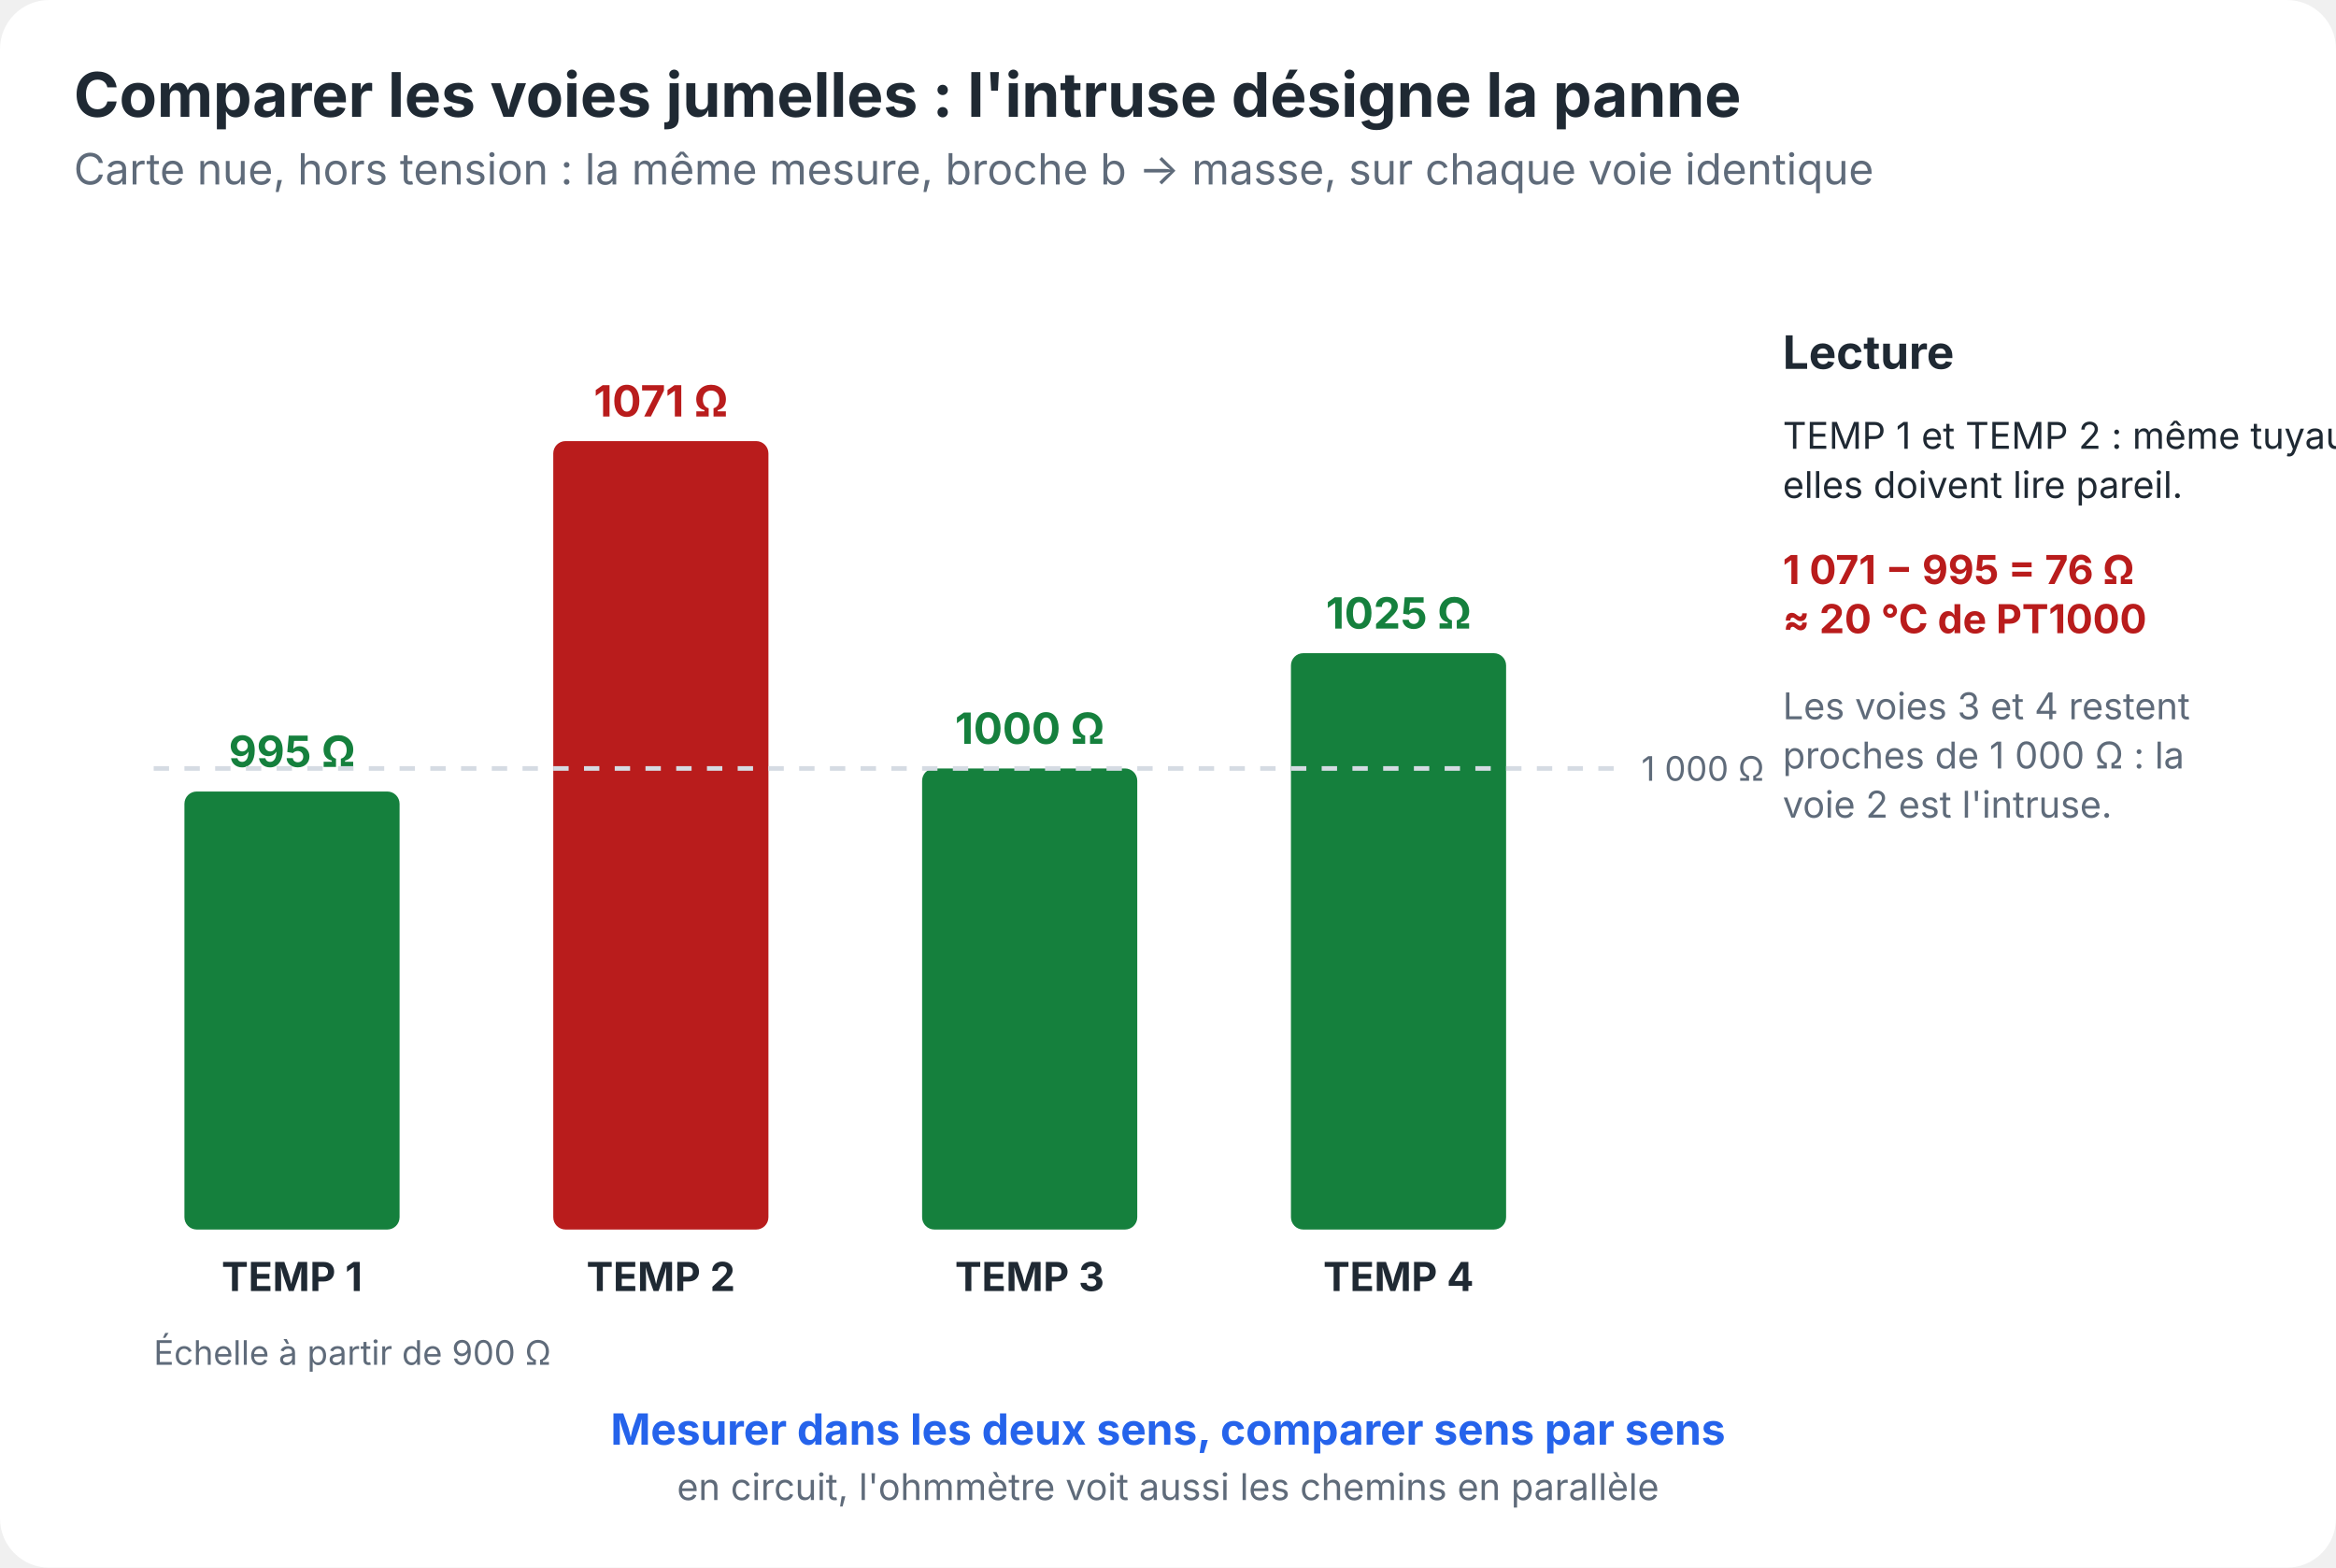
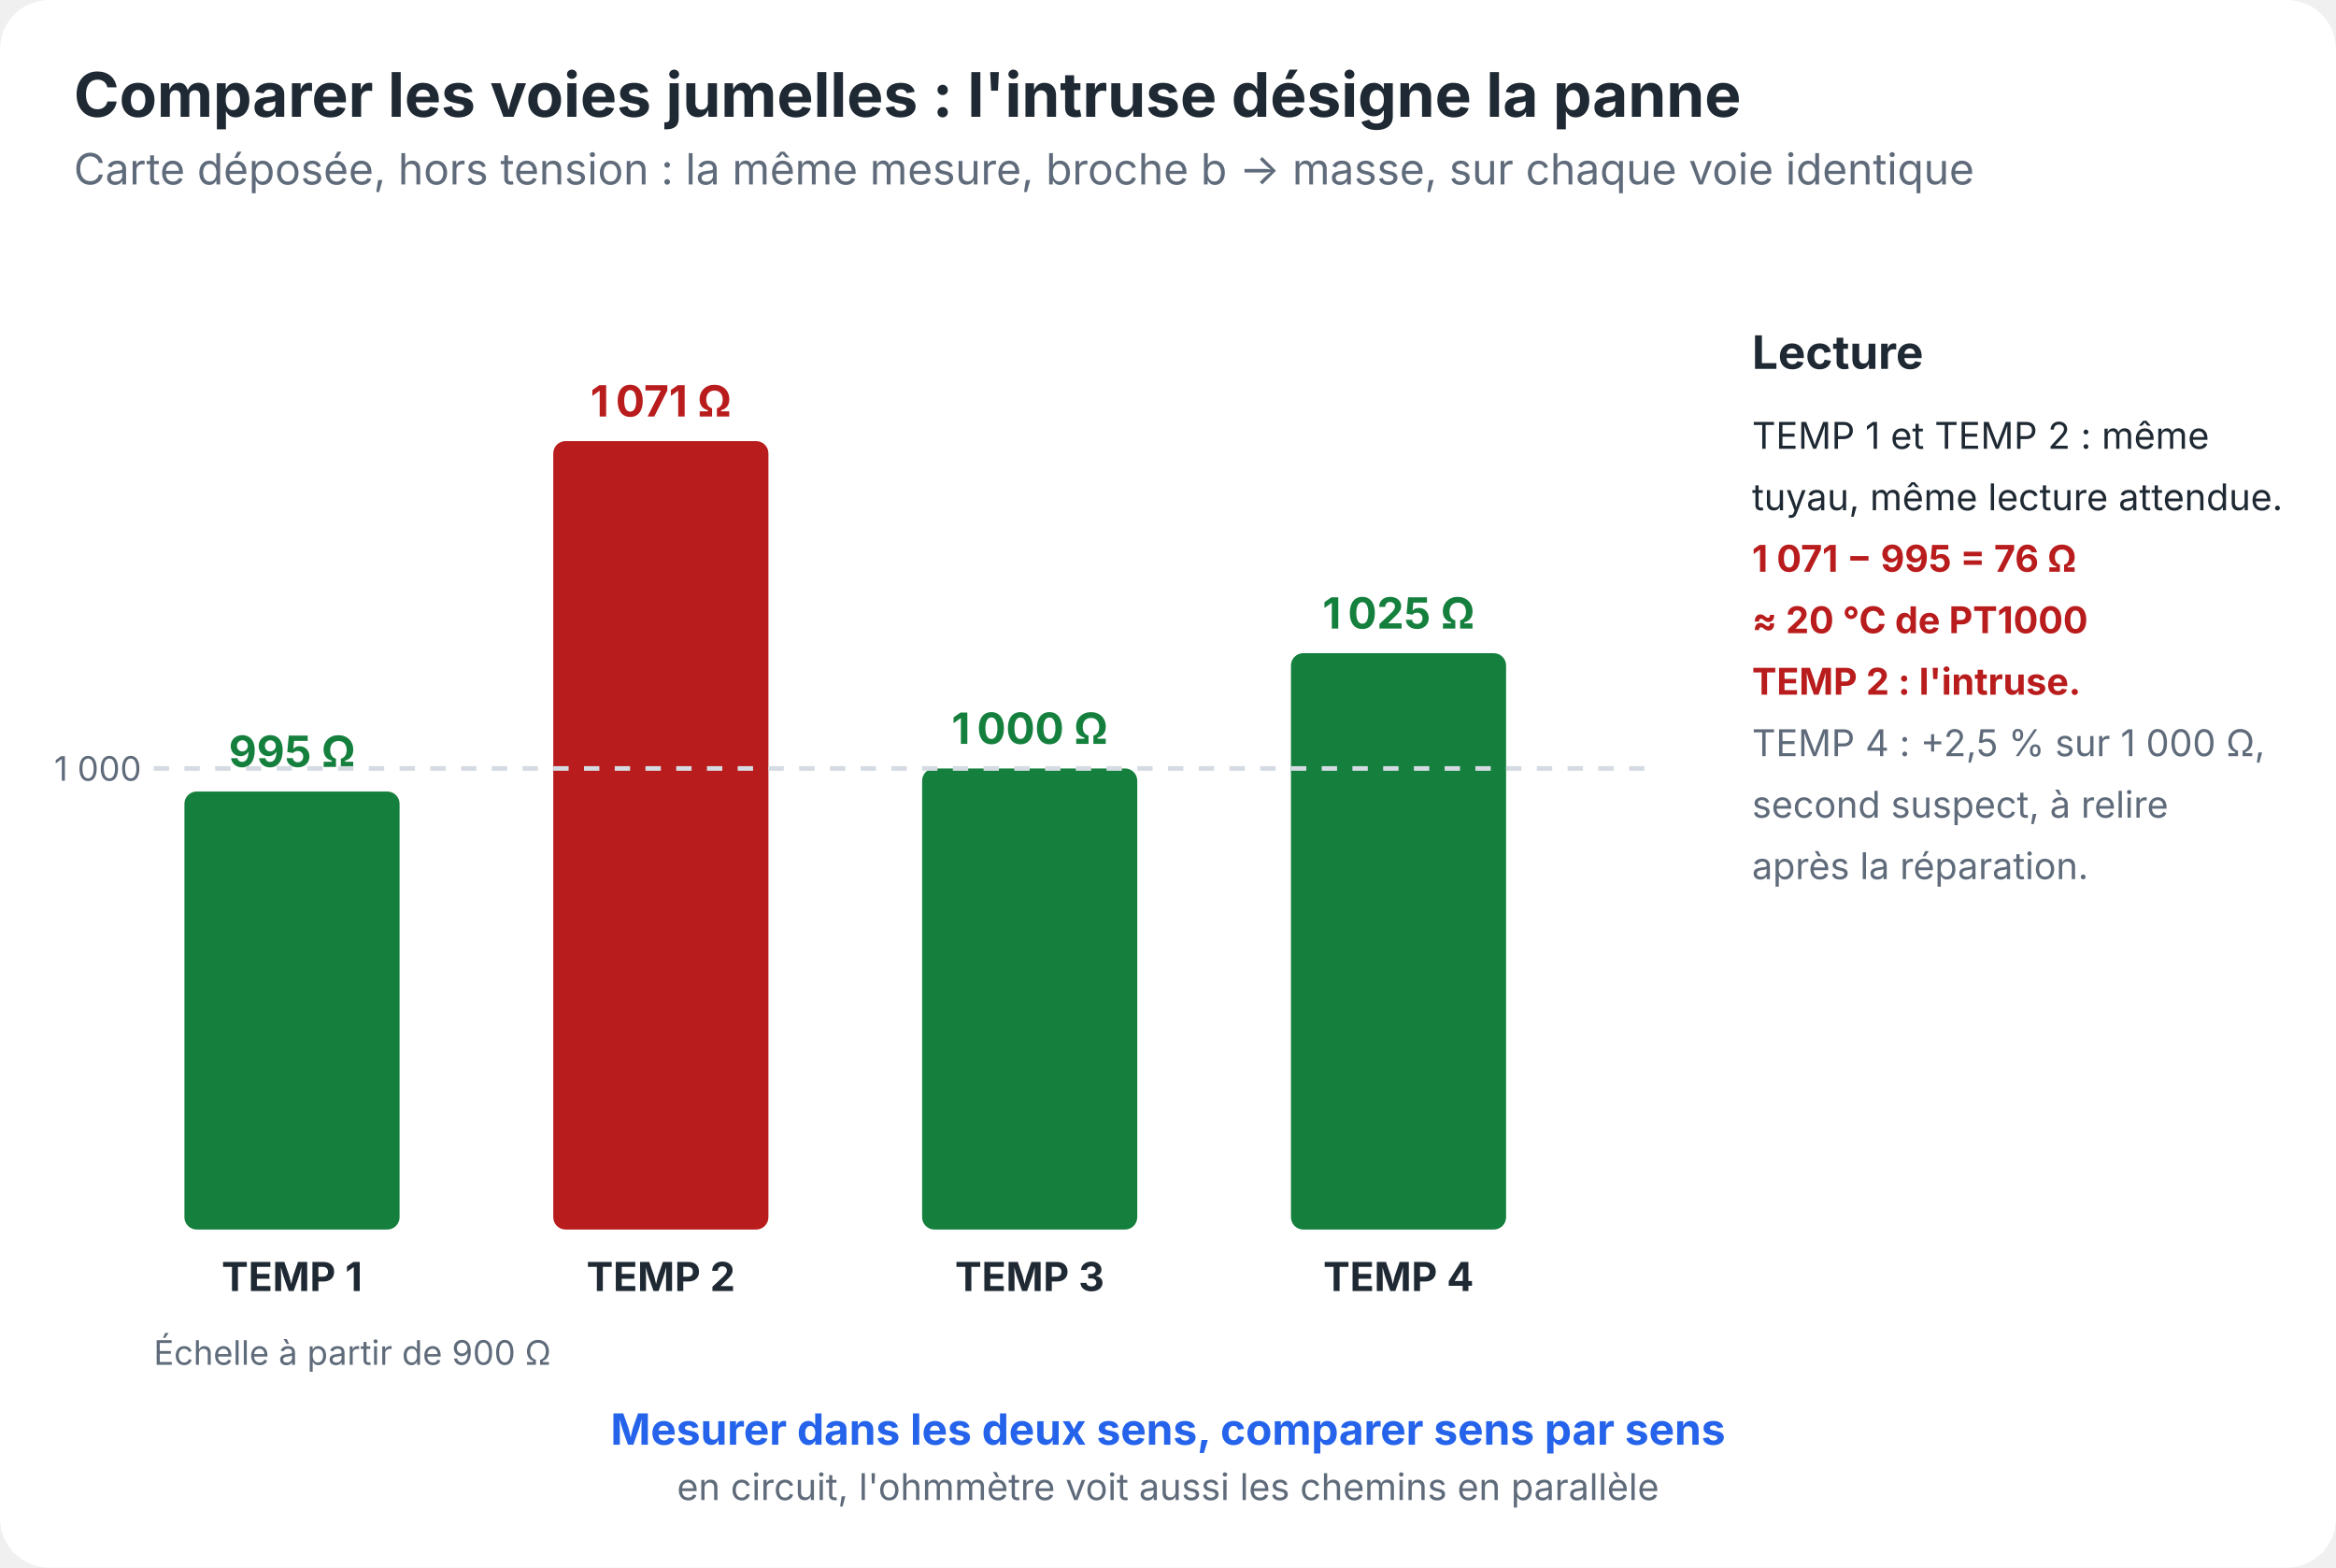
<svg xmlns="http://www.w3.org/2000/svg" viewBox="0 0 760 510" role="img" aria-labelledby="t d" font-family="system-ui, -apple-system, Segoe UI, sans-serif">
  <style>
    .bg{fill:#ffffff}.fg{fill:#1f2933}.mut{fill:#5f6b7a}
    .wire{stroke:#1f2933;stroke-width:3;fill:none;stroke-linecap:round;stroke-linejoin:round}
    .panel{fill:#f3f5f8;stroke:#d5dbe3}.grid{stroke:#d5dbe3;stroke-width:1.5;stroke-dasharray:5 5;fill:none}
    .ok{fill:#15803d}.no{fill:#b91c1c}.warn{fill:#b45309}.blue{fill:#2563eb}.amber{fill:#b45309}
    .blk{stroke:#20242b}.blkf{fill:#20242b}
    .flow{fill:none;stroke-width:4;stroke-linecap:round;stroke-dasharray:1 13;animation:run 1.1s linear infinite}
    .fb{stroke:#2563eb}.fa{stroke:#d97706}.fr{stroke:#dc2626}
    @keyframes run{to{stroke-dashoffset:-14}}
    @media (prefers-reduced-motion: reduce){.flow{animation:none}}
    @media (prefers-color-scheme: dark){
      .bg{fill:#0d1117}.fg{fill:#e6edf3}.mut{fill:#9aa7b4}.wire{stroke:#c9d1d9}
      .panel{fill:#161b22;stroke:#30363d}.grid{stroke:#30363d}
      .ok{fill:#4ade80}.no{fill:#f87171}.warn{fill:#fbbf24}.blue{fill:#60a5fa}.amber{fill:#fbbf24}
      .blk{stroke:#8b949e}.blkf{fill:#8b949e}.fb{stroke:#60a5fa}.fa{stroke:#fbbf24}.fr{stroke:#f87171}
    }
  </style>
  <rect class="bg" width="760" height="510" rx="16" />
  <text class="fg" x="24" y="38" font-size="20" font-weight="700">Comparer les voies jumelles : l'intruse désigne la panne</text>
-   <text class="mut" x="24" y="60" font-size="14">Carte nue, hors tension : la même mesure, broche b → masse, sur chaque voie identique</text>
+   <text class="mut" x="24" y="60" font-size="14">Carte déposée, hors tension : la même mesure, broche b → masse, sur chaque voie identique</text>
  <rect class="ok" x="60" y="257.5" width="70" height="142.5" rx="4" />
  <text class="ok" x="95" y="249.5" font-size="14" text-anchor="middle" font-weight="700">995 Ω</text>
  <text class="fg" x="95" y="420" font-size="13" text-anchor="middle" font-weight="700">TEMP 1</text>
  <rect class="no" x="180" y="143.5" width="70" height="256.5" rx="4" />
-   <text class="no" x="215" y="135.5" font-size="14" text-anchor="middle" font-weight="700">1071 Ω</text>
+   <text class="no" x="215" y="135.5" font-size="14" text-anchor="middle" font-weight="700">1 071 Ω</text>
  <text class="fg" x="215" y="420" font-size="13" text-anchor="middle" font-weight="700">TEMP 2</text>
  <rect class="ok" x="300" y="250.0" width="70" height="150.0" rx="4" />
-   <text class="ok" x="335" y="242.0" font-size="14" text-anchor="middle" font-weight="700">1000 Ω</text>
+   <text class="ok" x="335" y="242.0" font-size="14" text-anchor="middle" font-weight="700">1 000 Ω</text>
  <text class="fg" x="335" y="420" font-size="13" text-anchor="middle" font-weight="700">TEMP 3</text>
  <rect class="ok" x="420" y="212.5" width="70" height="187.5" rx="4" />
-   <text class="ok" x="455" y="204.5" font-size="14" text-anchor="middle" font-weight="700">1025 Ω</text>
+   <text class="ok" x="455" y="204.5" font-size="14" text-anchor="middle" font-weight="700">1 025 Ω</text>
  <text class="fg" x="455" y="420" font-size="13" text-anchor="middle" font-weight="700">TEMP 4</text>
-   <path class="grid" d="M50 250.0 H530" />
-   <text class="mut" x="534" y="254.0" font-size="11">1 000 Ω</text>
+   <path class="grid" d="M50 250.0 H540" />
+   <text class="mut" x="46" y="254.0" font-size="11" text-anchor="end">1 000</text>
  <text class="mut" x="50" y="444" font-size="11">Échelle à partir de 900 Ω</text>
-   <text class="fg" x="580" y="120" font-size="15" font-weight="700">Lecture</text>
-   <text class="fg" x="580" y="146" font-size="12">TEMP 1 et TEMP 2 : même tuyau,</text>
-   <text class="fg" x="580" y="162" font-size="12">elles doivent lire pareil.</text>
-   <text class="no" x="580" y="190" font-size="13" font-weight="700">1 071 − 995 = 76 Ω</text>
-   <text class="no" x="580" y="206" font-size="13" font-weight="700">≈ 20 °C de PT1000</text>
-   <text class="mut" x="580" y="234" font-size="12">Les voies 3 et 4 restent</text>
-   <text class="mut" x="580" y="250" font-size="12">proches de 1 000 Ω : la</text>
-   <text class="mut" x="580" y="266" font-size="12">voie 2 est l'intruse.</text>
+   <text class="fg" x="570" y="120" font-size="15" font-weight="700">Lecture</text>
+   <text class="fg" x="570" y="146" font-size="12" font-weight="400">TEMP 1 et TEMP 2 : même</text>
+   <text class="fg" x="570" y="166" font-size="12" font-weight="400">tuyau, même lecture attendue.</text>
+   <text class="no" x="570" y="186" font-size="12" font-weight="700">1 071 − 995 = 76 Ω</text>
+   <text class="no" x="570" y="206" font-size="12" font-weight="700">≈ 20 °C de PT1000</text>
+   <text class="no" x="570" y="226" font-size="12" font-weight="700">TEMP 2 : l'intruse.</text>
+   <text class="mut" x="570" y="246" font-size="12" font-weight="400">TEMP 4 : +2,5 % sur 1 000 Ω,</text>
+   <text class="mut" x="570" y="266" font-size="12" font-weight="400">second suspect, à relire</text>
+   <text class="mut" x="570" y="286" font-size="12" font-weight="400">après la réparation.</text>
  <text class="blue" x="380" y="470" font-size="14" text-anchor="middle" font-weight="700">Mesurer dans les deux sens, comparer sens par sens</text>
  <text class="mut" x="380" y="488" font-size="12" text-anchor="middle">en circuit, l'ohmmètre voit aussi les chemins en parallèle</text>
</svg>
